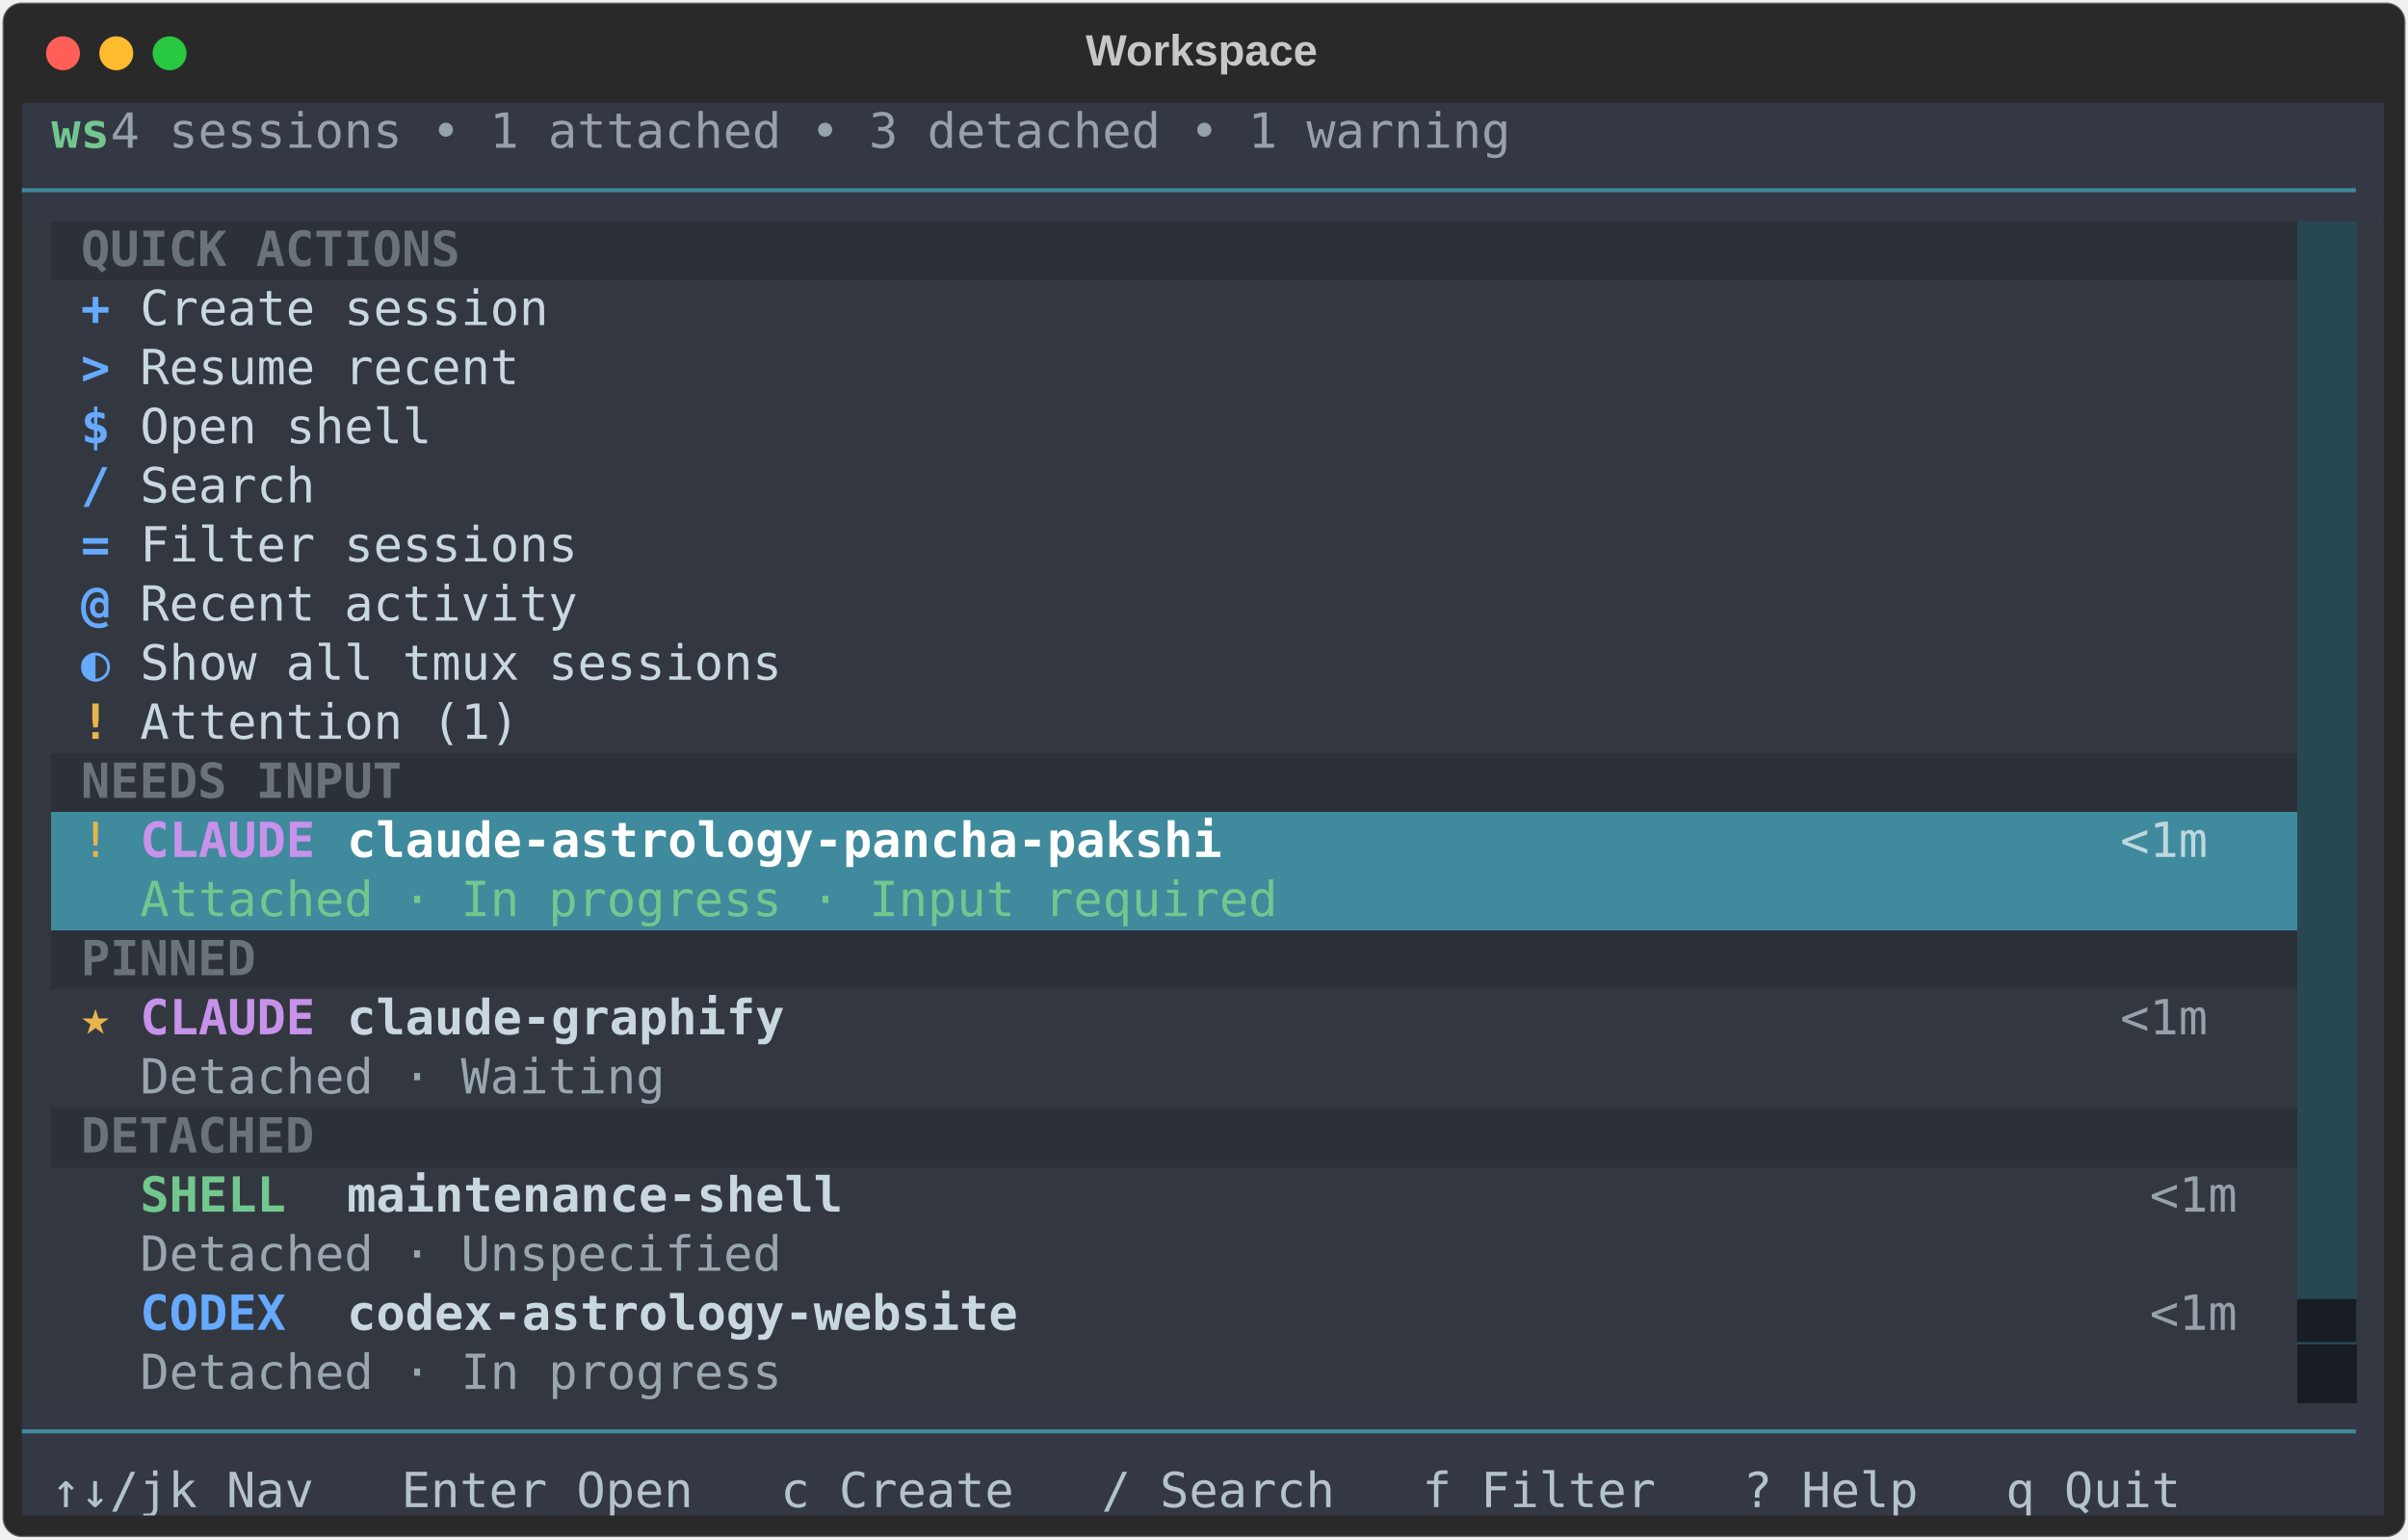
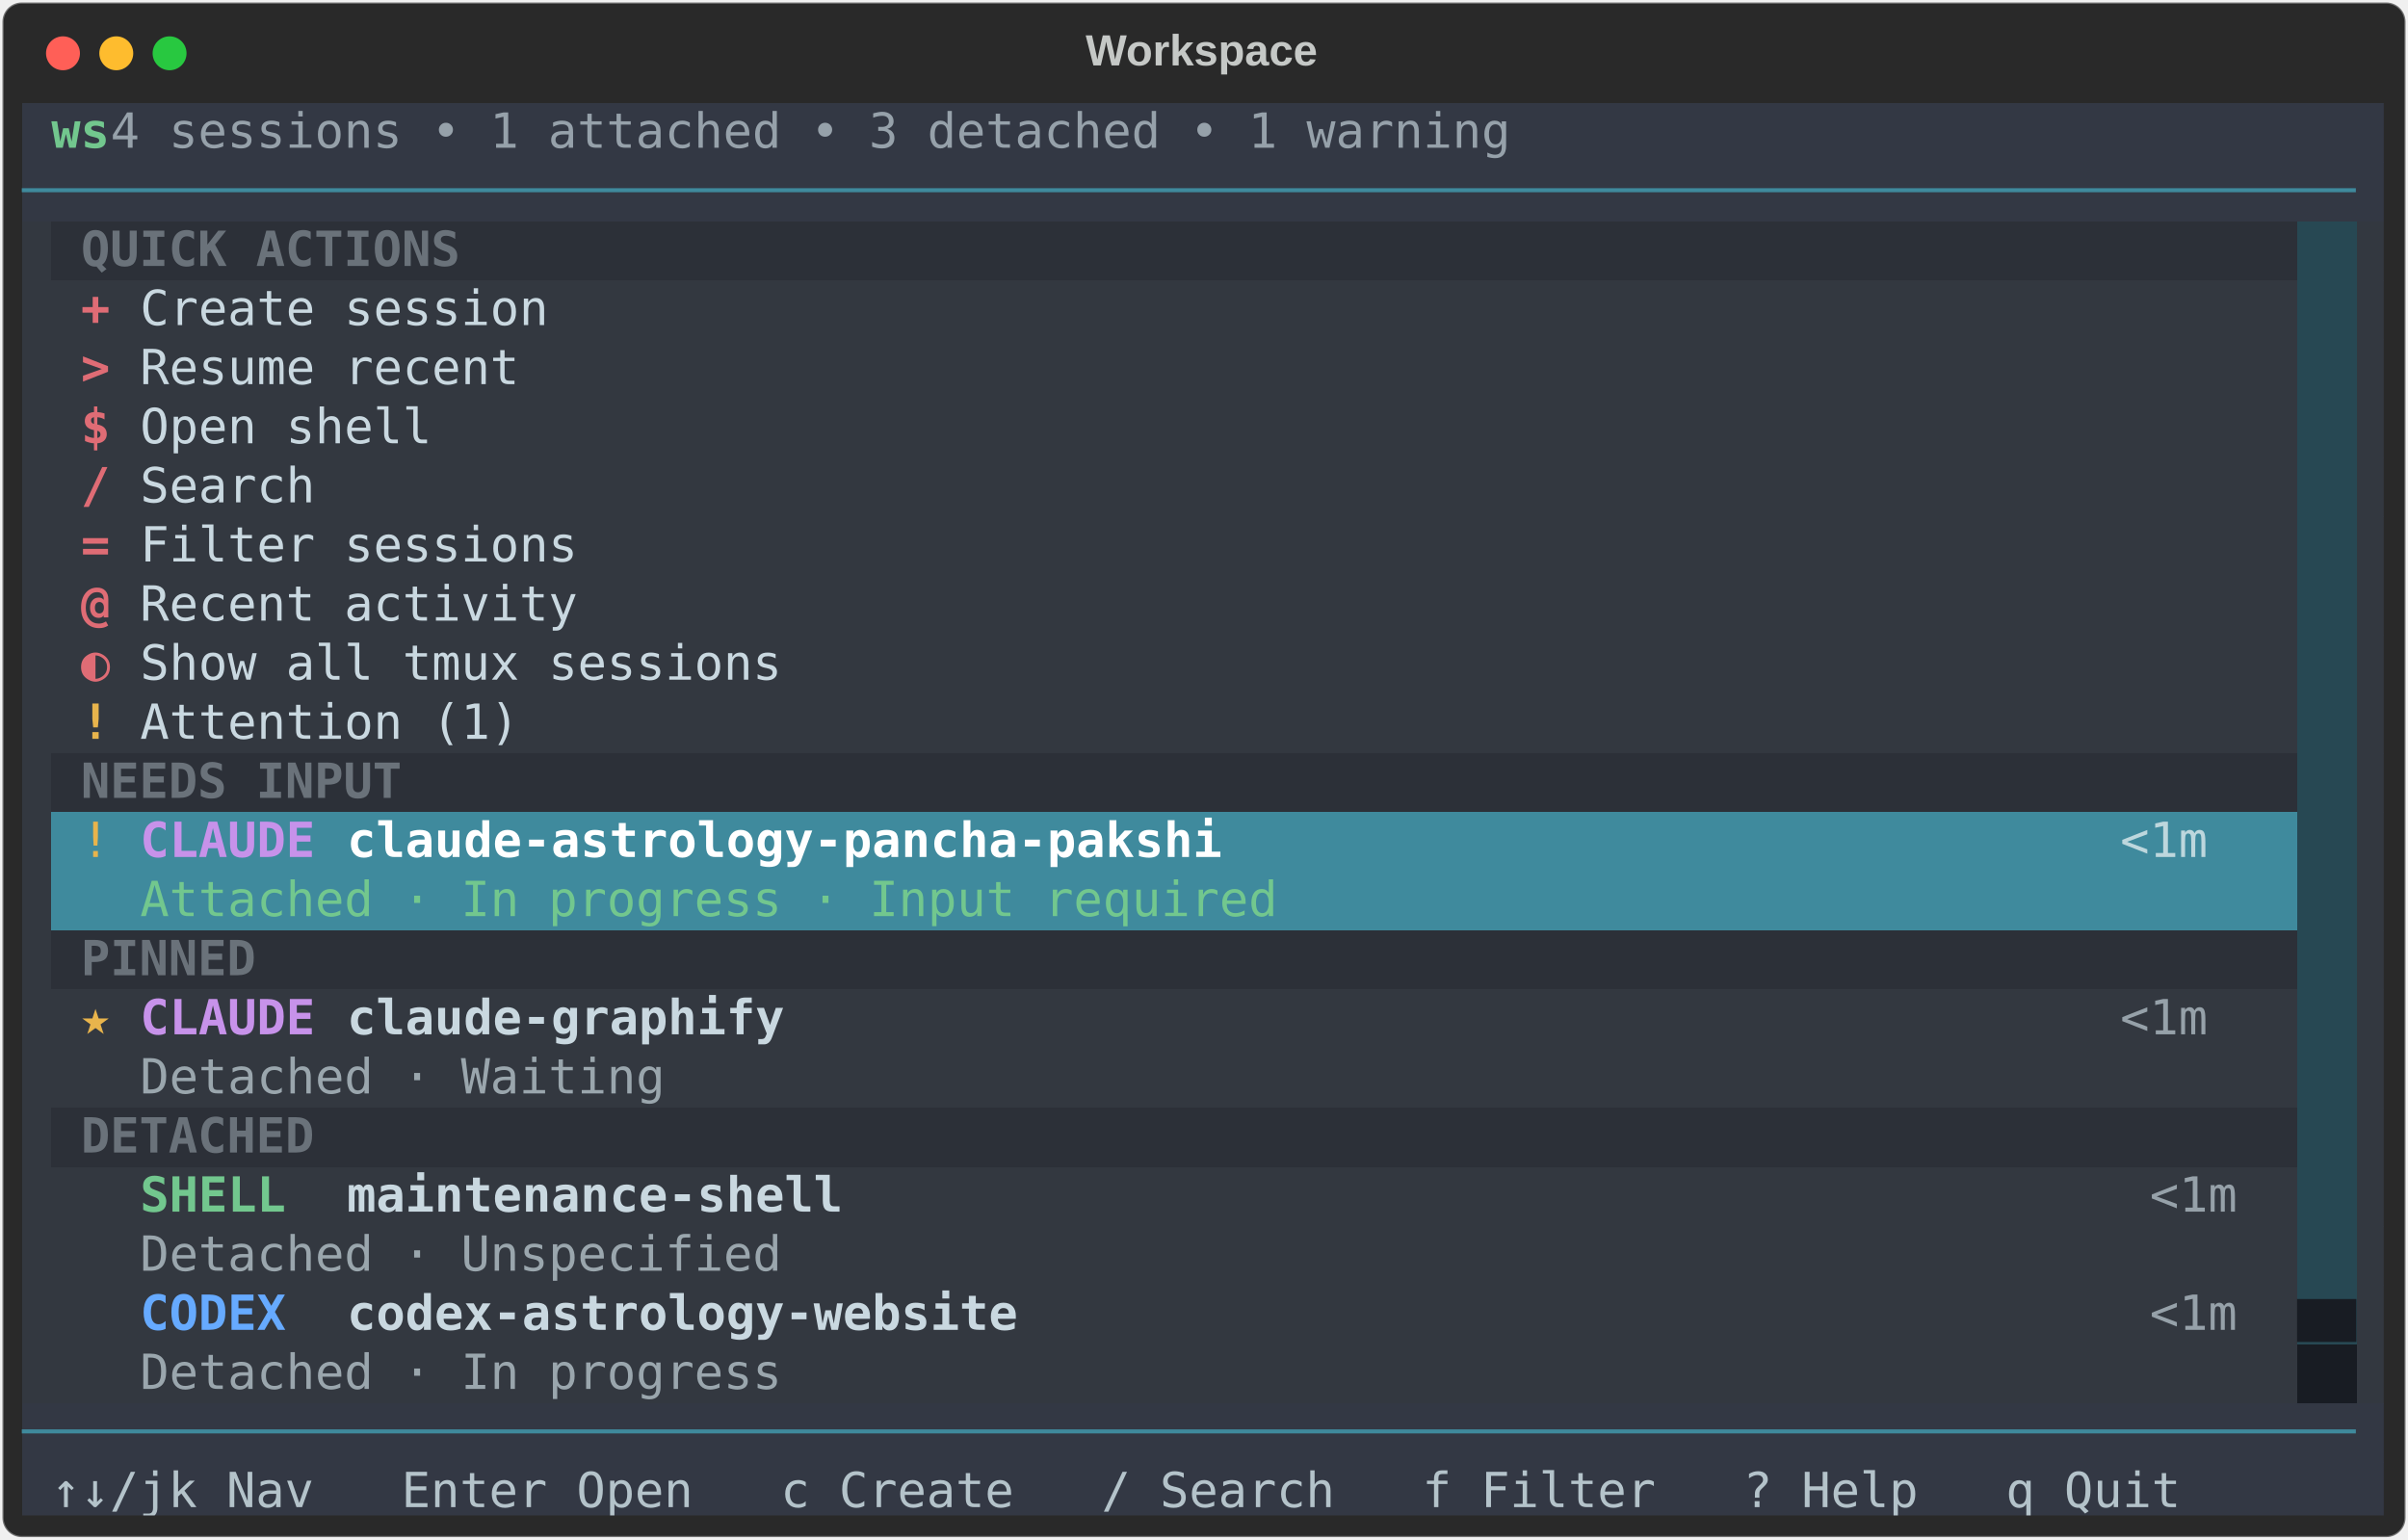
<svg xmlns="http://www.w3.org/2000/svg" class="rich-terminal" viewBox="0 0 994 635.6">
  <style>

    @font-face {
        font-family: "Fira Code";
        src: local("FiraCode-Regular"),
                url("https://cdnjs.cloudflare.com/ajax/libs/firacode/6.2.0/woff2/FiraCode-Regular.woff2") format("woff2"),
                url("https://cdnjs.cloudflare.com/ajax/libs/firacode/6.2.0/woff/FiraCode-Regular.woff") format("woff");
        font-style: normal;
        font-weight: 400;
    }
    @font-face {
        font-family: "Fira Code";
        src: local("FiraCode-Bold"),
                url("https://cdnjs.cloudflare.com/ajax/libs/firacode/6.2.0/woff2/FiraCode-Bold.woff2") format("woff2"),
                url("https://cdnjs.cloudflare.com/ajax/libs/firacode/6.2.0/woff/FiraCode-Bold.woff") format("woff");
        font-style: bold;
        font-weight: 700;
    }

    .terminal-matrix {
        font-family: Fira Code, monospace;
        font-size: 20px;
        line-height: 24.4px;
        font-variant-east-asian: full-width;
    }

    .terminal-title {
        font-size: 18px;
        font-weight: bold;
        font-family: arial;
    }

    .terminal-r1 { fill: #c5c8c6 }
.terminal-r2 { fill: #72c78e;font-weight: bold }
.terminal-r3 { fill: #96a1aa }
.terminal-r4 { fill: #3f8a9d }
.terminal-r5 { fill: #8a949c }
.terminal-r6 { fill: #6a727a;font-weight: bold }
.terminal-r7 { fill: #333840 }
.terminal-r8 { fill: #c9d8e0 }
- .terminal-r9 { fill: #66aaff;font-weight: bold }
- .terminal-r10 { fill: #e9b44c;font-weight: bold }
+ .terminal-r9 { fill: #df6c75;font-weight: bold }
+ .terminal-r10 { fill: #e8b44c;font-weight: bold }
.terminal-r11 { fill: #ffffff }
.terminal-r12 { fill: #e8b44c }
.terminal-r13 { fill: #c792ea;font-weight: bold }
.terminal-r14 { fill: #ffffff;font-weight: bold }
.terminal-r15 { fill: #bdd7dd }
.terminal-r16 { fill: #72c78e }
.terminal-r17 { fill: #c9d8e0;font-weight: bold }
.terminal-r18 { fill: #96a1a9 }
.terminal-r19 { fill: #9aa6ad }
- .terminal-r20 { fill: #181c23 }
- .terminal-r21 { fill: #b4c3ca }
+ .terminal-r20 { fill: #66aaff;font-weight: bold }
+ .terminal-r21 { fill: #181c23 }
+ .terminal-r22 { fill: #b4c3ca }
    </style>
  <defs>
    <clipPath id="terminal-clip-terminal">
      <rect x="0" y="0" width="975.0" height="584.6" />
    </clipPath>
    <clipPath id="terminal-line-0">
      <rect x="0" y="1.5" width="976" height="24.65" />
    </clipPath>
    <clipPath id="terminal-line-1">
      <rect x="0" y="25.9" width="976" height="24.65" />
    </clipPath>
    <clipPath id="terminal-line-2">
      <rect x="0" y="50.3" width="976" height="24.65" />
    </clipPath>
    <clipPath id="terminal-line-3">
      <rect x="0" y="74.7" width="976" height="24.65" />
    </clipPath>
    <clipPath id="terminal-line-4">
      <rect x="0" y="99.1" width="976" height="24.65" />
    </clipPath>
    <clipPath id="terminal-line-5">
      <rect x="0" y="123.5" width="976" height="24.65" />
    </clipPath>
    <clipPath id="terminal-line-6">
      <rect x="0" y="147.9" width="976" height="24.65" />
    </clipPath>
    <clipPath id="terminal-line-7">
      <rect x="0" y="172.3" width="976" height="24.65" />
    </clipPath>
    <clipPath id="terminal-line-8">
      <rect x="0" y="196.7" width="976" height="24.65" />
    </clipPath>
    <clipPath id="terminal-line-9">
      <rect x="0" y="221.1" width="976" height="24.65" />
    </clipPath>
    <clipPath id="terminal-line-10">
      <rect x="0" y="245.5" width="976" height="24.65" />
    </clipPath>
    <clipPath id="terminal-line-11">
      <rect x="0" y="269.9" width="976" height="24.65" />
    </clipPath>
    <clipPath id="terminal-line-12">
      <rect x="0" y="294.3" width="976" height="24.65" />
    </clipPath>
    <clipPath id="terminal-line-13">
      <rect x="0" y="318.7" width="976" height="24.65" />
    </clipPath>
    <clipPath id="terminal-line-14">
      <rect x="0" y="343.1" width="976" height="24.65" />
    </clipPath>
    <clipPath id="terminal-line-15">
      <rect x="0" y="367.5" width="976" height="24.65" />
    </clipPath>
    <clipPath id="terminal-line-16">
      <rect x="0" y="391.9" width="976" height="24.65" />
    </clipPath>
    <clipPath id="terminal-line-17">
      <rect x="0" y="416.3" width="976" height="24.65" />
    </clipPath>
    <clipPath id="terminal-line-18">
      <rect x="0" y="440.7" width="976" height="24.65" />
    </clipPath>
    <clipPath id="terminal-line-19">
      <rect x="0" y="465.1" width="976" height="24.65" />
    </clipPath>
    <clipPath id="terminal-line-20">
      <rect x="0" y="489.5" width="976" height="24.65" />
    </clipPath>
    <clipPath id="terminal-line-21">
      <rect x="0" y="513.9" width="976" height="24.65" />
    </clipPath>
    <clipPath id="terminal-line-22">
      <rect x="0" y="538.3" width="976" height="24.65" />
    </clipPath>
  </defs>
  <rect fill="#292929" stroke="rgba(255,255,255,0.35)" stroke-width="1" x="1" y="1" width="992" height="633.6" rx="8" />
  <text class="terminal-title" fill="#c5c8c6" text-anchor="middle" x="496" y="27">Workspace</text>
  <g transform="translate(26,22)">
    <circle cx="0" cy="0" r="7" fill="#ff5f57" />
    <circle cx="22" cy="0" r="7" fill="#febc2e" />
    <circle cx="44" cy="0" r="7" fill="#28c840" />
  </g>
  <g transform="translate(9, 41)" clip-path="url(#terminal-clip-terminal)">
    <rect fill="#333844" x="0" y="1.5" width="12.2" height="24.65" shape-rendering="crispEdges" />
    <rect fill="#333844" x="12.2" y="1.5" width="24.4" height="24.65" shape-rendering="crispEdges" />
    <rect fill="#333844" x="36.6" y="1.5" width="610" height="24.65" shape-rendering="crispEdges" />
    <rect fill="#333844" x="646.6" y="1.5" width="329.4" height="24.65" shape-rendering="crispEdges" />
    <rect fill="#333844" x="0" y="25.9" width="976" height="24.65" shape-rendering="crispEdges" />
    <rect fill="#333840" x="0" y="50.3" width="12.2" height="24.65" shape-rendering="crispEdges" />
    <rect fill="#2c3038" x="12.2" y="50.3" width="12.2" height="24.65" shape-rendering="crispEdges" />
    <rect fill="#2c3038" x="24.4" y="50.3" width="158.6" height="24.65" shape-rendering="crispEdges" />
    <rect fill="#2c3038" x="183" y="50.3" width="756.4" height="24.65" shape-rendering="crispEdges" />
    <rect fill="#274853" x="939.4" y="50.3" width="24.4" height="24.65" shape-rendering="crispEdges" />
    <rect fill="#333840" x="963.8" y="50.3" width="12.2" height="24.65" shape-rendering="crispEdges" />
    <rect fill="#333840" x="0" y="74.7" width="12.2" height="24.65" shape-rendering="crispEdges" />
    <rect fill="#333840" x="12.2" y="74.7" width="12.2" height="24.65" shape-rendering="crispEdges" />
    <rect fill="#333840" x="24.4" y="74.7" width="24.4" height="24.65" shape-rendering="crispEdges" />
    <rect fill="#333840" x="48.8" y="74.7" width="170.8" height="24.65" shape-rendering="crispEdges" />
    <rect fill="#333840" x="219.6" y="74.7" width="719.8" height="24.65" shape-rendering="crispEdges" />
    <rect fill="#274853" x="939.4" y="74.7" width="24.4" height="24.65" shape-rendering="crispEdges" />
    <rect fill="#333840" x="963.8" y="74.7" width="12.2" height="24.65" shape-rendering="crispEdges" />
    <rect fill="#333840" x="0" y="99.1" width="12.2" height="24.65" shape-rendering="crispEdges" />
    <rect fill="#333840" x="12.2" y="99.1" width="12.2" height="24.65" shape-rendering="crispEdges" />
    <rect fill="#333840" x="24.4" y="99.1" width="24.4" height="24.65" shape-rendering="crispEdges" />
    <rect fill="#333840" x="48.8" y="99.1" width="158.6" height="24.65" shape-rendering="crispEdges" />
    <rect fill="#333840" x="207.4" y="99.1" width="732" height="24.65" shape-rendering="crispEdges" />
    <rect fill="#274853" x="939.4" y="99.1" width="24.4" height="24.65" shape-rendering="crispEdges" />
    <rect fill="#333840" x="963.8" y="99.1" width="12.2" height="24.65" shape-rendering="crispEdges" />
    <rect fill="#333840" x="0" y="123.5" width="12.2" height="24.65" shape-rendering="crispEdges" />
    <rect fill="#333840" x="12.2" y="123.5" width="12.2" height="24.65" shape-rendering="crispEdges" />
    <rect fill="#333840" x="24.4" y="123.5" width="24.4" height="24.65" shape-rendering="crispEdges" />
    <rect fill="#333840" x="48.8" y="123.5" width="122" height="24.65" shape-rendering="crispEdges" />
    <rect fill="#333840" x="170.8" y="123.5" width="768.6" height="24.65" shape-rendering="crispEdges" />
    <rect fill="#274853" x="939.4" y="123.5" width="24.4" height="24.65" shape-rendering="crispEdges" />
    <rect fill="#333840" x="963.8" y="123.5" width="12.2" height="24.65" shape-rendering="crispEdges" />
    <rect fill="#333840" x="0" y="147.9" width="12.2" height="24.65" shape-rendering="crispEdges" />
    <rect fill="#333840" x="12.2" y="147.9" width="12.2" height="24.65" shape-rendering="crispEdges" />
    <rect fill="#333840" x="24.4" y="147.9" width="24.4" height="24.65" shape-rendering="crispEdges" />
    <rect fill="#333840" x="48.8" y="147.9" width="73.2" height="24.65" shape-rendering="crispEdges" />
    <rect fill="#333840" x="122" y="147.9" width="817.4" height="24.65" shape-rendering="crispEdges" />
    <rect fill="#274853" x="939.4" y="147.9" width="24.4" height="24.65" shape-rendering="crispEdges" />
    <rect fill="#333840" x="963.8" y="147.9" width="12.2" height="24.65" shape-rendering="crispEdges" />
    <rect fill="#333840" x="0" y="172.3" width="12.2" height="24.65" shape-rendering="crispEdges" />
    <rect fill="#333840" x="12.2" y="172.3" width="12.2" height="24.65" shape-rendering="crispEdges" />
    <rect fill="#333840" x="24.4" y="172.3" width="24.4" height="24.65" shape-rendering="crispEdges" />
    <rect fill="#333840" x="48.8" y="172.3" width="183" height="24.65" shape-rendering="crispEdges" />
    <rect fill="#333840" x="231.8" y="172.3" width="707.6" height="24.65" shape-rendering="crispEdges" />
    <rect fill="#274853" x="939.4" y="172.3" width="24.4" height="24.65" shape-rendering="crispEdges" />
    <rect fill="#333840" x="963.8" y="172.3" width="12.2" height="24.65" shape-rendering="crispEdges" />
    <rect fill="#333840" x="0" y="196.7" width="12.2" height="24.65" shape-rendering="crispEdges" />
    <rect fill="#333840" x="12.2" y="196.7" width="12.2" height="24.65" shape-rendering="crispEdges" />
    <rect fill="#333840" x="24.4" y="196.7" width="24.4" height="24.65" shape-rendering="crispEdges" />
    <rect fill="#333840" x="48.8" y="196.7" width="183" height="24.65" shape-rendering="crispEdges" />
    <rect fill="#333840" x="231.8" y="196.7" width="707.6" height="24.65" shape-rendering="crispEdges" />
    <rect fill="#274853" x="939.4" y="196.7" width="24.4" height="24.65" shape-rendering="crispEdges" />
    <rect fill="#333840" x="963.8" y="196.7" width="12.2" height="24.65" shape-rendering="crispEdges" />
    <rect fill="#333840" x="0" y="221.1" width="12.2" height="24.65" shape-rendering="crispEdges" />
    <rect fill="#333840" x="12.2" y="221.1" width="12.2" height="24.65" shape-rendering="crispEdges" />
    <rect fill="#333840" x="24.4" y="221.1" width="24.4" height="24.65" shape-rendering="crispEdges" />
    <rect fill="#333840" x="48.8" y="221.1" width="268.4" height="24.65" shape-rendering="crispEdges" />
    <rect fill="#333840" x="317.2" y="221.1" width="622.2" height="24.65" shape-rendering="crispEdges" />
    <rect fill="#274853" x="939.4" y="221.1" width="24.4" height="24.65" shape-rendering="crispEdges" />
    <rect fill="#333840" x="963.8" y="221.1" width="12.2" height="24.65" shape-rendering="crispEdges" />
    <rect fill="#333840" x="0" y="245.5" width="12.2" height="24.65" shape-rendering="crispEdges" />
    <rect fill="#333840" x="12.2" y="245.5" width="12.2" height="24.65" shape-rendering="crispEdges" />
    <rect fill="#333840" x="24.4" y="245.5" width="24.4" height="24.65" shape-rendering="crispEdges" />
    <rect fill="#333840" x="48.8" y="245.5" width="158.6" height="24.65" shape-rendering="crispEdges" />
    <rect fill="#333840" x="207.4" y="245.5" width="732" height="24.65" shape-rendering="crispEdges" />
    <rect fill="#274853" x="939.4" y="245.5" width="24.4" height="24.65" shape-rendering="crispEdges" />
    <rect fill="#333840" x="963.8" y="245.5" width="12.2" height="24.65" shape-rendering="crispEdges" />
    <rect fill="#333840" x="0" y="269.9" width="12.2" height="24.65" shape-rendering="crispEdges" />
    <rect fill="#2c3038" x="12.2" y="269.9" width="12.2" height="24.65" shape-rendering="crispEdges" />
    <rect fill="#2c3038" x="24.4" y="269.9" width="134.2" height="24.65" shape-rendering="crispEdges" />
    <rect fill="#2c3038" x="158.6" y="269.9" width="780.8" height="24.65" shape-rendering="crispEdges" />
    <rect fill="#274853" x="939.4" y="269.9" width="24.4" height="24.65" shape-rendering="crispEdges" />
    <rect fill="#333840" x="963.8" y="269.9" width="12.2" height="24.65" shape-rendering="crispEdges" />
    <rect fill="#333840" x="0" y="294.3" width="12.2" height="24.65" shape-rendering="crispEdges" />
    <rect fill="#3f8a9d" x="12.2" y="294.3" width="12.2" height="24.65" shape-rendering="crispEdges" />
    <rect fill="#3f8a9d" x="24.4" y="294.3" width="24.4" height="24.65" shape-rendering="crispEdges" />
    <rect fill="#3f8a9d" x="48.8" y="294.3" width="85.4" height="24.65" shape-rendering="crispEdges" />
    <rect fill="#3f8a9d" x="134.2" y="294.3" width="732" height="24.65" shape-rendering="crispEdges" />
    <rect fill="#3f8a9d" x="866.2" y="294.3" width="36.6" height="24.65" shape-rendering="crispEdges" />
    <rect fill="#3f8a9d" x="902.8" y="294.3" width="36.6" height="24.65" shape-rendering="crispEdges" />
    <rect fill="#274853" x="939.4" y="294.3" width="24.4" height="24.65" shape-rendering="crispEdges" />
    <rect fill="#333840" x="963.8" y="294.3" width="12.2" height="24.65" shape-rendering="crispEdges" />
    <rect fill="#333840" x="0" y="318.7" width="12.2" height="24.65" shape-rendering="crispEdges" />
    <rect fill="#3f8a9d" x="12.2" y="318.7" width="12.2" height="24.65" shape-rendering="crispEdges" />
    <rect fill="#3f8a9d" x="24.4" y="318.7" width="24.4" height="24.65" shape-rendering="crispEdges" />
    <rect fill="#3f8a9d" x="48.8" y="318.7" width="475.8" height="24.65" shape-rendering="crispEdges" />
    <rect fill="#3f8a9d" x="524.6" y="318.7" width="414.8" height="24.65" shape-rendering="crispEdges" />
    <rect fill="#274853" x="939.4" y="318.7" width="24.4" height="24.65" shape-rendering="crispEdges" />
    <rect fill="#333840" x="963.8" y="318.7" width="12.2" height="24.65" shape-rendering="crispEdges" />
    <rect fill="#333840" x="0" y="343.1" width="12.2" height="24.65" shape-rendering="crispEdges" />
    <rect fill="#2c3038" x="12.2" y="343.1" width="12.2" height="24.65" shape-rendering="crispEdges" />
    <rect fill="#2c3038" x="24.4" y="343.1" width="73.2" height="24.65" shape-rendering="crispEdges" />
    <rect fill="#2c3038" x="97.6" y="343.1" width="841.8" height="24.65" shape-rendering="crispEdges" />
    <rect fill="#274853" x="939.4" y="343.1" width="24.4" height="24.65" shape-rendering="crispEdges" />
    <rect fill="#333840" x="963.8" y="343.1" width="12.2" height="24.65" shape-rendering="crispEdges" />
    <rect fill="#333840" x="0" y="367.5" width="12.2" height="24.65" shape-rendering="crispEdges" />
    <rect fill="#333840" x="12.2" y="367.5" width="12.2" height="24.65" shape-rendering="crispEdges" />
    <rect fill="#333840" x="24.4" y="367.5" width="24.4" height="24.65" shape-rendering="crispEdges" />
    <rect fill="#333840" x="48.8" y="367.5" width="85.4" height="24.65" shape-rendering="crispEdges" />
    <rect fill="#333840" x="134.2" y="367.5" width="732" height="24.65" shape-rendering="crispEdges" />
    <rect fill="#333840" x="866.2" y="367.5" width="36.6" height="24.65" shape-rendering="crispEdges" />
    <rect fill="#333840" x="902.8" y="367.5" width="36.6" height="24.65" shape-rendering="crispEdges" />
    <rect fill="#274853" x="939.4" y="367.5" width="24.4" height="24.65" shape-rendering="crispEdges" />
    <rect fill="#333840" x="963.8" y="367.5" width="12.2" height="24.65" shape-rendering="crispEdges" />
    <rect fill="#333840" x="0" y="391.9" width="12.2" height="24.65" shape-rendering="crispEdges" />
    <rect fill="#333840" x="12.2" y="391.9" width="12.2" height="24.65" shape-rendering="crispEdges" />
    <rect fill="#333840" x="24.4" y="391.9" width="24.4" height="24.65" shape-rendering="crispEdges" />
    <rect fill="#333840" x="48.8" y="391.9" width="219.6" height="24.65" shape-rendering="crispEdges" />
    <rect fill="#333840" x="268.4" y="391.9" width="671" height="24.65" shape-rendering="crispEdges" />
    <rect fill="#274853" x="939.4" y="391.9" width="24.4" height="24.65" shape-rendering="crispEdges" />
    <rect fill="#333840" x="963.8" y="391.9" width="12.2" height="24.65" shape-rendering="crispEdges" />
    <rect fill="#333840" x="0" y="416.3" width="12.2" height="24.65" shape-rendering="crispEdges" />
    <rect fill="#2c3038" x="12.2" y="416.3" width="12.2" height="24.65" shape-rendering="crispEdges" />
    <rect fill="#2c3038" x="24.4" y="416.3" width="97.6" height="24.65" shape-rendering="crispEdges" />
    <rect fill="#2c3038" x="122" y="416.3" width="817.4" height="24.65" shape-rendering="crispEdges" />
    <rect fill="#274853" x="939.4" y="416.3" width="24.4" height="24.65" shape-rendering="crispEdges" />
    <rect fill="#333840" x="963.8" y="416.3" width="12.2" height="24.65" shape-rendering="crispEdges" />
    <rect fill="#333840" x="0" y="440.7" width="12.2" height="24.65" shape-rendering="crispEdges" />
    <rect fill="#333840" x="12.2" y="440.7" width="12.2" height="24.65" shape-rendering="crispEdges" />
    <rect fill="#333840" x="24.4" y="440.7" width="24.4" height="24.65" shape-rendering="crispEdges" />
    <rect fill="#333840" x="48.8" y="440.7" width="85.4" height="24.65" shape-rendering="crispEdges" />
    <rect fill="#333840" x="134.2" y="440.7" width="744.2" height="24.65" shape-rendering="crispEdges" />
    <rect fill="#333840" x="878.4" y="440.7" width="36.6" height="24.65" shape-rendering="crispEdges" />
    <rect fill="#333840" x="915" y="440.7" width="24.4" height="24.65" shape-rendering="crispEdges" />
    <rect fill="#274853" x="939.4" y="440.7" width="24.4" height="24.65" shape-rendering="crispEdges" />
    <rect fill="#333840" x="963.8" y="440.7" width="12.2" height="24.65" shape-rendering="crispEdges" />
    <rect fill="#333840" x="0" y="465.1" width="12.2" height="24.65" shape-rendering="crispEdges" />
    <rect fill="#333840" x="12.2" y="465.1" width="12.2" height="24.65" shape-rendering="crispEdges" />
    <rect fill="#333840" x="24.4" y="465.1" width="24.4" height="24.65" shape-rendering="crispEdges" />
    <rect fill="#333840" x="48.8" y="465.1" width="268.4" height="24.65" shape-rendering="crispEdges" />
    <rect fill="#333840" x="317.2" y="465.1" width="622.2" height="24.65" shape-rendering="crispEdges" />
    <rect fill="#274853" x="939.4" y="465.1" width="24.4" height="24.65" shape-rendering="crispEdges" />
    <rect fill="#333840" x="963.8" y="465.1" width="12.2" height="24.65" shape-rendering="crispEdges" />
    <rect fill="#333840" x="0" y="489.5" width="12.2" height="24.65" shape-rendering="crispEdges" />
    <rect fill="#333840" x="12.2" y="489.5" width="12.2" height="24.65" shape-rendering="crispEdges" />
    <rect fill="#333840" x="24.4" y="489.5" width="24.4" height="24.65" shape-rendering="crispEdges" />
    <rect fill="#333840" x="48.8" y="489.5" width="85.4" height="24.65" shape-rendering="crispEdges" />
    <rect fill="#333840" x="134.2" y="489.5" width="744.2" height="24.65" shape-rendering="crispEdges" />
    <rect fill="#333840" x="878.4" y="489.5" width="36.6" height="24.65" shape-rendering="crispEdges" />
    <rect fill="#333840" x="915" y="489.5" width="24.4" height="24.65" shape-rendering="crispEdges" />
    <rect fill="#274853" x="939.4" y="489.5" width="24.4" height="24.65" shape-rendering="crispEdges" />
    <rect fill="#333840" x="963.8" y="489.5" width="12.2" height="24.65" shape-rendering="crispEdges" />
    <rect fill="#333840" x="0" y="513.9" width="12.2" height="24.65" shape-rendering="crispEdges" />
    <rect fill="#333840" x="12.2" y="513.9" width="12.2" height="24.65" shape-rendering="crispEdges" />
    <rect fill="#333840" x="24.4" y="513.9" width="24.4" height="24.65" shape-rendering="crispEdges" />
    <rect fill="#333840" x="48.8" y="513.9" width="268.4" height="24.65" shape-rendering="crispEdges" />
    <rect fill="#333840" x="317.2" y="513.9" width="622.2" height="24.65" shape-rendering="crispEdges" />
    <rect fill="#181c23" x="939.4" y="513.9" width="24.4" height="24.65" shape-rendering="crispEdges" />
    <rect fill="#333840" x="963.8" y="513.9" width="12.2" height="24.65" shape-rendering="crispEdges" />
    <rect fill="#333844" x="0" y="538.3" width="976" height="24.65" shape-rendering="crispEdges" />
    <rect fill="#333844" x="0" y="562.7" width="12.2" height="24.65" shape-rendering="crispEdges" />
    <rect fill="#333844" x="12.2" y="562.7" width="890.6" height="24.65" shape-rendering="crispEdges" />
    <rect fill="#333844" x="902.8" y="562.7" width="61" height="24.65" shape-rendering="crispEdges" />
    <rect fill="#333844" x="963.8" y="562.7" width="12.2" height="24.65" shape-rendering="crispEdges" />
    <g class="terminal-matrix">
      <text class="terminal-r2" x="12.2" y="20" textLength="24.4" clip-path="url(#terminal-line-0)">ws</text>
      <text class="terminal-r3" x="36.6" y="20" textLength="610" clip-path="url(#terminal-line-0)">  4 sessions • 1 attached • 3 detached • 1 warning</text>
      <text class="terminal-r1" x="976" y="20" textLength="12.2" clip-path="url(#terminal-line-0)">
</text>
      <text class="terminal-r4" x="0" y="44.4" textLength="976" clip-path="url(#terminal-line-1)">────────────────────────────────────────────────────────────────────────────────</text>
      <text class="terminal-r1" x="976" y="44.4" textLength="12.2" clip-path="url(#terminal-line-1)">
</text>
      <text class="terminal-r6" x="24.4" y="68.8" textLength="158.6" clip-path="url(#terminal-line-2)">QUICK ACTIONS</text>
      <text class="terminal-r1" x="976" y="68.8" textLength="12.2" clip-path="url(#terminal-line-2)">
</text>
      <text class="terminal-r9" x="24.4" y="93.2" textLength="24.4" clip-path="url(#terminal-line-3)">+ </text>
      <text class="terminal-r8" x="48.8" y="93.2" textLength="170.8" clip-path="url(#terminal-line-3)">Create session</text>
      <text class="terminal-r1" x="976" y="93.2" textLength="12.2" clip-path="url(#terminal-line-3)">
</text>
      <text class="terminal-r9" x="24.4" y="117.6" textLength="24.4" clip-path="url(#terminal-line-4)">&gt; </text>
      <text class="terminal-r8" x="48.8" y="117.6" textLength="158.6" clip-path="url(#terminal-line-4)">Resume recent</text>
      <text class="terminal-r1" x="976" y="117.6" textLength="12.2" clip-path="url(#terminal-line-4)">
</text>
      <text class="terminal-r9" x="24.4" y="142" textLength="24.4" clip-path="url(#terminal-line-5)">$ </text>
      <text class="terminal-r8" x="48.8" y="142" textLength="122" clip-path="url(#terminal-line-5)">Open shell</text>
      <text class="terminal-r1" x="976" y="142" textLength="12.2" clip-path="url(#terminal-line-5)">
</text>
      <text class="terminal-r9" x="24.4" y="166.4" textLength="24.4" clip-path="url(#terminal-line-6)">/ </text>
      <text class="terminal-r8" x="48.8" y="166.4" textLength="73.2" clip-path="url(#terminal-line-6)">Search</text>
      <text class="terminal-r1" x="976" y="166.4" textLength="12.2" clip-path="url(#terminal-line-6)">
</text>
      <text class="terminal-r9" x="24.4" y="190.8" textLength="24.4" clip-path="url(#terminal-line-7)">= </text>
      <text class="terminal-r8" x="48.8" y="190.8" textLength="183" clip-path="url(#terminal-line-7)">Filter sessions</text>
      <text class="terminal-r1" x="976" y="190.8" textLength="12.2" clip-path="url(#terminal-line-7)">
</text>
      <text class="terminal-r9" x="24.4" y="215.2" textLength="24.4" clip-path="url(#terminal-line-8)">@ </text>
      <text class="terminal-r8" x="48.8" y="215.2" textLength="183" clip-path="url(#terminal-line-8)">Recent activity</text>
      <text class="terminal-r1" x="976" y="215.2" textLength="12.2" clip-path="url(#terminal-line-8)">
</text>
      <text class="terminal-r9" x="24.4" y="239.6" textLength="24.4" clip-path="url(#terminal-line-9)">◐ </text>
      <text class="terminal-r8" x="48.8" y="239.6" textLength="268.4" clip-path="url(#terminal-line-9)">Show all tmux sessions</text>
      <text class="terminal-r1" x="976" y="239.6" textLength="12.2" clip-path="url(#terminal-line-9)">
</text>
      <text class="terminal-r10" x="24.4" y="264" textLength="24.4" clip-path="url(#terminal-line-10)">! </text>
      <text class="terminal-r8" x="48.8" y="264" textLength="158.6" clip-path="url(#terminal-line-10)">Attention (1)</text>
      <text class="terminal-r1" x="976" y="264" textLength="12.2" clip-path="url(#terminal-line-10)">
</text>
      <text class="terminal-r6" x="24.4" y="288.4" textLength="134.2" clip-path="url(#terminal-line-11)">NEEDS INPUT</text>
      <text class="terminal-r1" x="976" y="288.4" textLength="12.2" clip-path="url(#terminal-line-11)">
</text>
      <text class="terminal-r12" x="24.4" y="312.8" textLength="24.4" clip-path="url(#terminal-line-12)">! </text>
      <text class="terminal-r13" x="48.8" y="312.8" textLength="85.4" clip-path="url(#terminal-line-12)">CLAUDE </text>
      <text class="terminal-r14" x="134.2" y="312.8" textLength="732" clip-path="url(#terminal-line-12)">claude-astrology-pancha-pakshi                              </text>
      <text class="terminal-r15" x="866.2" y="312.8" textLength="36.6" clip-path="url(#terminal-line-12)">&lt;1m</text>
      <text class="terminal-r1" x="976" y="312.8" textLength="12.2" clip-path="url(#terminal-line-12)">
</text>
      <text class="terminal-r16" x="48.8" y="337.2" textLength="475.8" clip-path="url(#terminal-line-13)">Attached · In progress · Input required</text>
      <text class="terminal-r1" x="976" y="337.2" textLength="12.2" clip-path="url(#terminal-line-13)">
</text>
      <text class="terminal-r6" x="24.4" y="361.6" textLength="73.2" clip-path="url(#terminal-line-14)">PINNED</text>
      <text class="terminal-r1" x="976" y="361.6" textLength="12.2" clip-path="url(#terminal-line-14)">
</text>
      <text class="terminal-r12" x="24.4" y="386" textLength="24.4" clip-path="url(#terminal-line-15)">★ </text>
      <text class="terminal-r13" x="48.8" y="386" textLength="85.4" clip-path="url(#terminal-line-15)">CLAUDE </text>
      <text class="terminal-r17" x="134.2" y="386" textLength="732" clip-path="url(#terminal-line-15)">claude-graphify                                             </text>
      <text class="terminal-r18" x="866.2" y="386" textLength="36.6" clip-path="url(#terminal-line-15)">&lt;1m</text>
      <text class="terminal-r1" x="976" y="386" textLength="12.2" clip-path="url(#terminal-line-15)">
</text>
      <text class="terminal-r19" x="48.8" y="410.4" textLength="219.6" clip-path="url(#terminal-line-16)">Detached · Waiting</text>
      <text class="terminal-r1" x="976" y="410.4" textLength="12.2" clip-path="url(#terminal-line-16)">
</text>
      <text class="terminal-r6" x="24.4" y="434.8" textLength="97.6" clip-path="url(#terminal-line-17)">DETACHED</text>
      <text class="terminal-r1" x="976" y="434.8" textLength="12.2" clip-path="url(#terminal-line-17)">
</text>
      <text class="terminal-r2" x="48.8" y="459.2" textLength="85.4" clip-path="url(#terminal-line-18)">SHELL  </text>
      <text class="terminal-r17" x="134.2" y="459.2" textLength="744.2" clip-path="url(#terminal-line-18)">maintenance-shell                                            </text>
      <text class="terminal-r18" x="878.4" y="459.2" textLength="36.6" clip-path="url(#terminal-line-18)">&lt;1m</text>
      <text class="terminal-r1" x="976" y="459.2" textLength="12.2" clip-path="url(#terminal-line-18)">
</text>
      <text class="terminal-r19" x="48.8" y="483.6" textLength="268.4" clip-path="url(#terminal-line-19)">Detached · Unspecified</text>
      <text class="terminal-r1" x="976" y="483.6" textLength="12.2" clip-path="url(#terminal-line-19)">
</text>
-       <text class="terminal-r9" x="48.8" y="508" textLength="85.4" clip-path="url(#terminal-line-20)">CODEX  </text>
+       <text class="terminal-r20" x="48.8" y="508" textLength="85.4" clip-path="url(#terminal-line-20)">CODEX  </text>
      <text class="terminal-r17" x="134.2" y="508" textLength="744.2" clip-path="url(#terminal-line-20)">codex-astrology-website                                      </text>
      <text class="terminal-r18" x="878.4" y="508" textLength="36.6" clip-path="url(#terminal-line-20)">&lt;1m</text>
-       <text class="terminal-r20" x="939.4" y="508" textLength="24.4" clip-path="url(#terminal-line-20)">▆▆</text>
+       <text class="terminal-r21" x="939.4" y="508" textLength="24.4" clip-path="url(#terminal-line-20)">▆▆</text>
      <text class="terminal-r1" x="976" y="508" textLength="12.2" clip-path="url(#terminal-line-20)">
</text>
      <text class="terminal-r19" x="48.8" y="532.4" textLength="268.4" clip-path="url(#terminal-line-21)">Detached · In progress</text>
      <text class="terminal-r1" x="976" y="532.4" textLength="12.2" clip-path="url(#terminal-line-21)">
</text>
      <text class="terminal-r4" x="0" y="556.8" textLength="976" clip-path="url(#terminal-line-22)">────────────────────────────────────────────────────────────────────────────────</text>
      <text class="terminal-r1" x="976" y="556.8" textLength="12.2" clip-path="url(#terminal-line-22)">
</text>
-       <text class="terminal-r21" x="12.2" y="581.2" textLength="890.6" clip-path="url(#terminal-line-23)">↑↓/jk Nav   Enter Open   c Create   / Search   f Filter   ? Help   q Quit</text>
+       <text class="terminal-r22" x="12.2" y="581.2" textLength="890.6" clip-path="url(#terminal-line-23)">↑↓/jk Nav   Enter Open   c Create   / Search   f Filter   ? Help   q Quit</text>
    </g>
  </g>
</svg>
